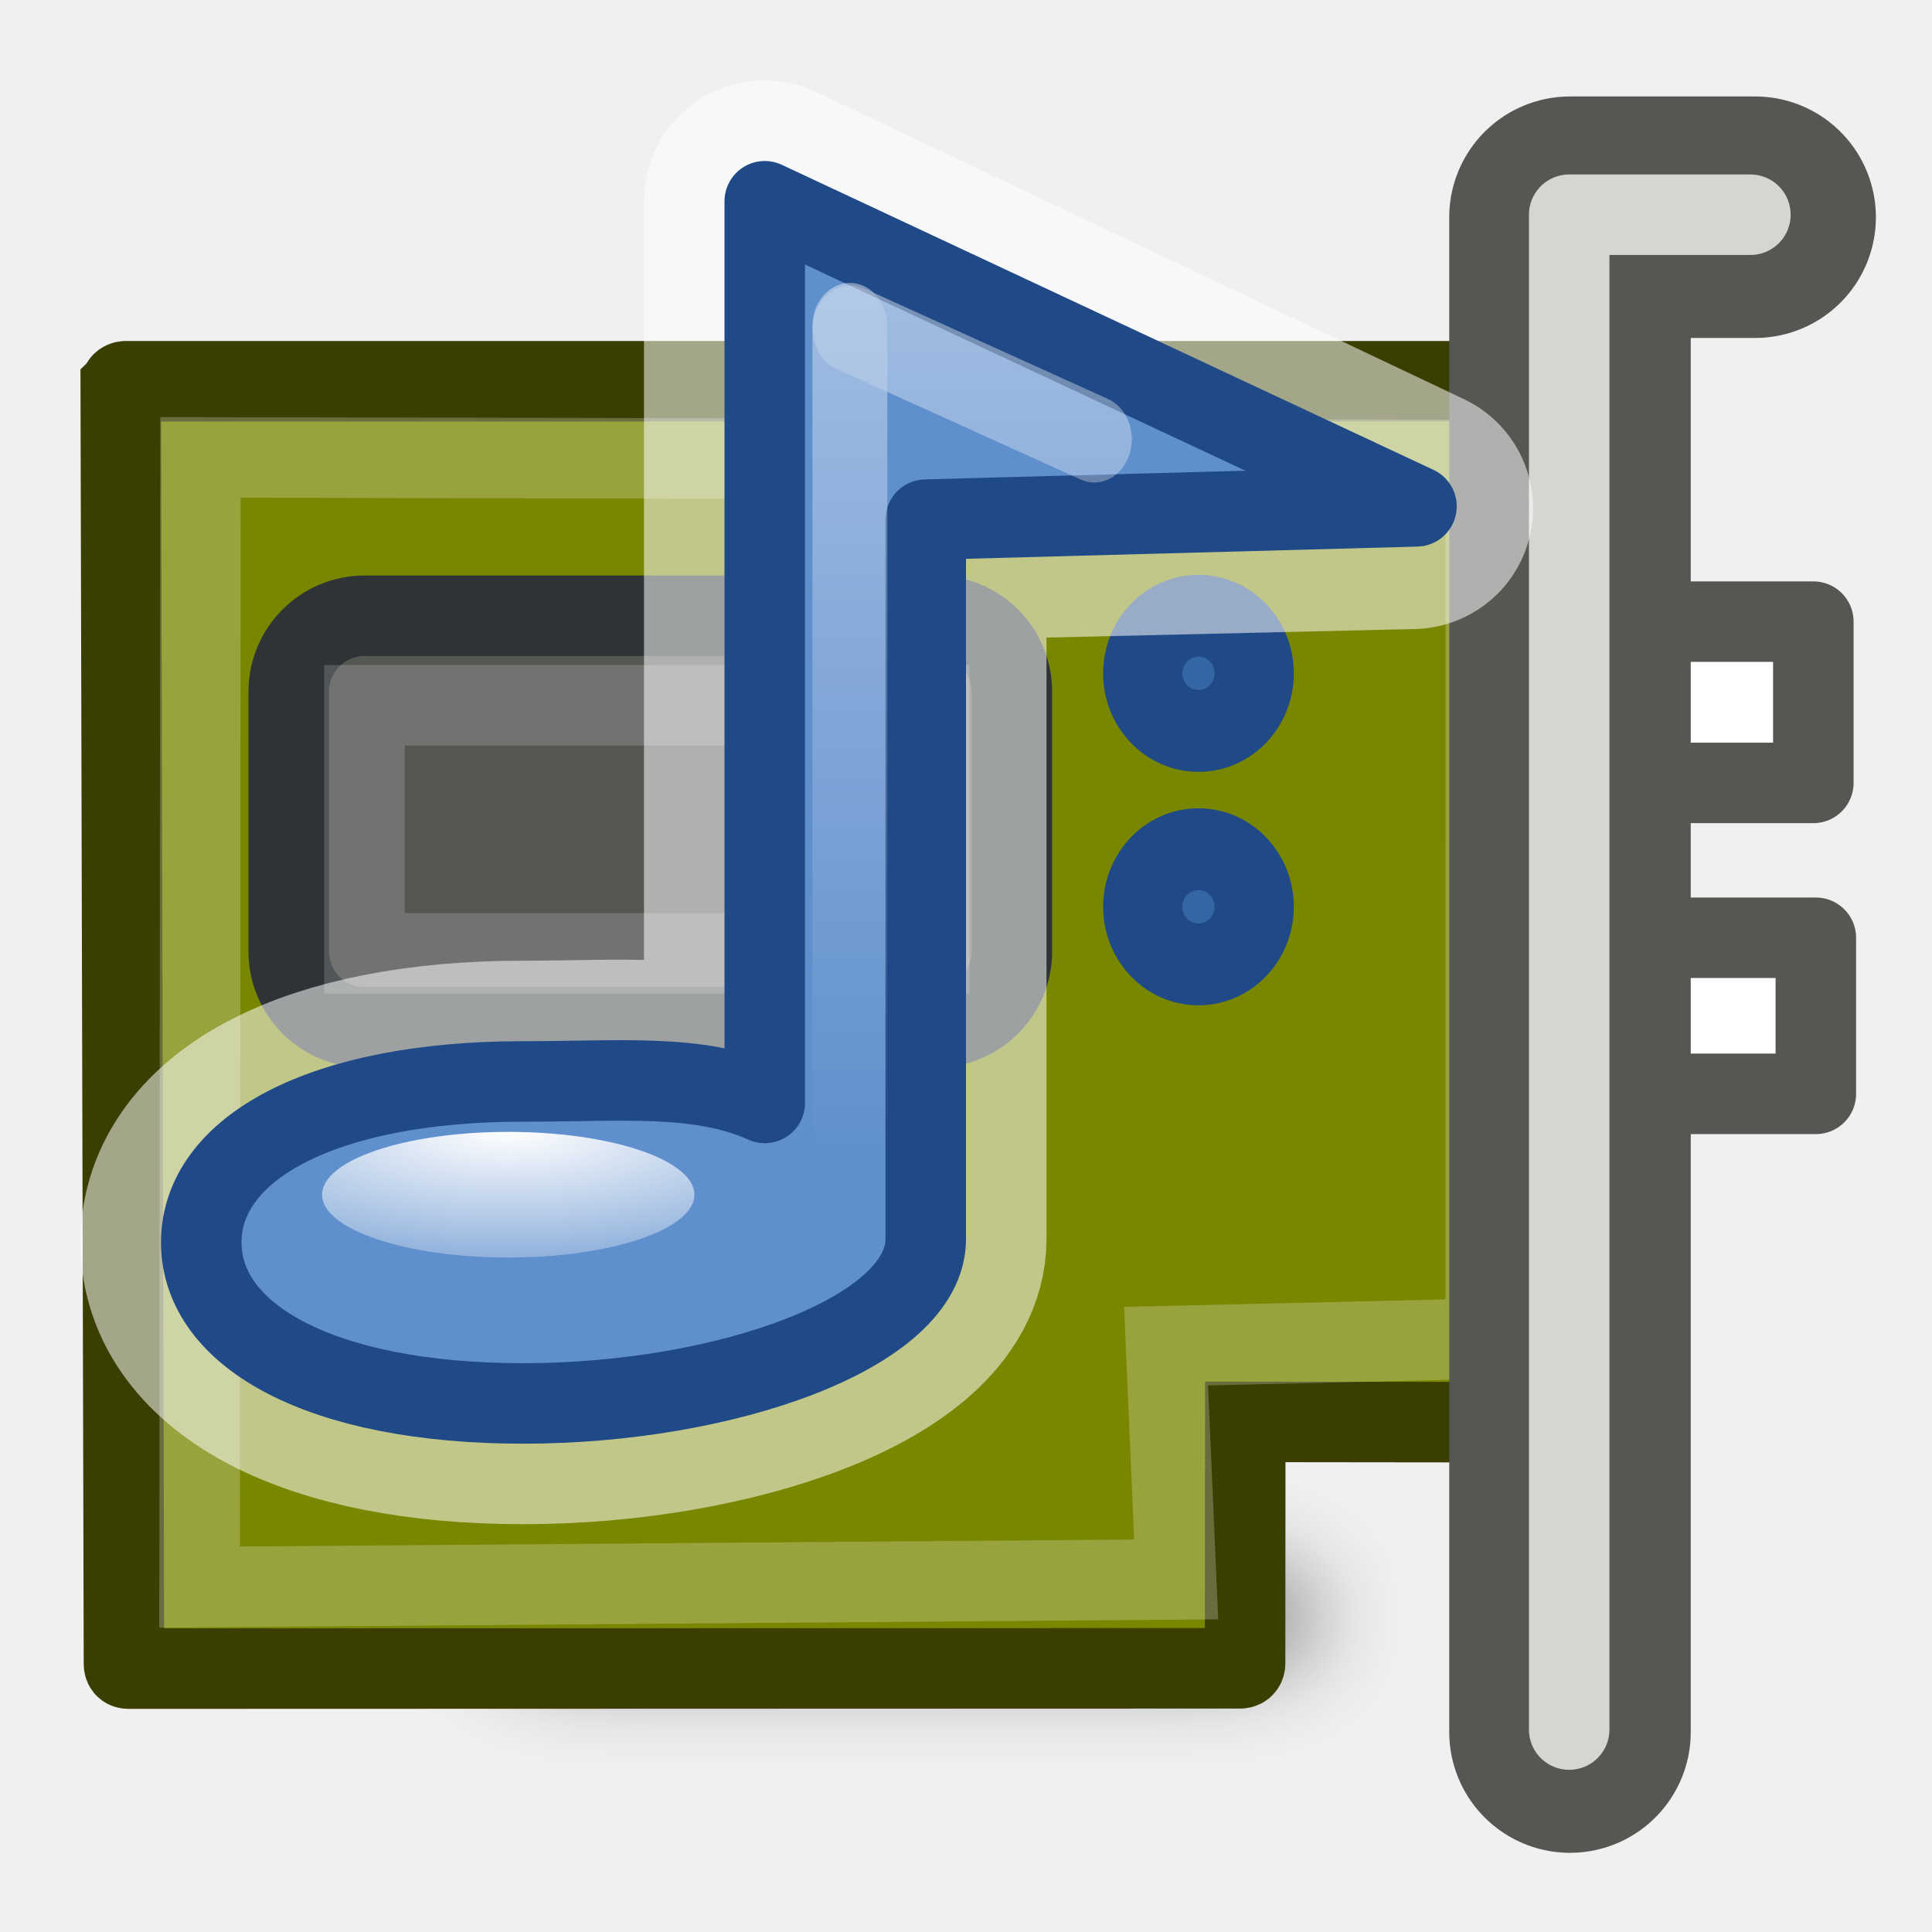
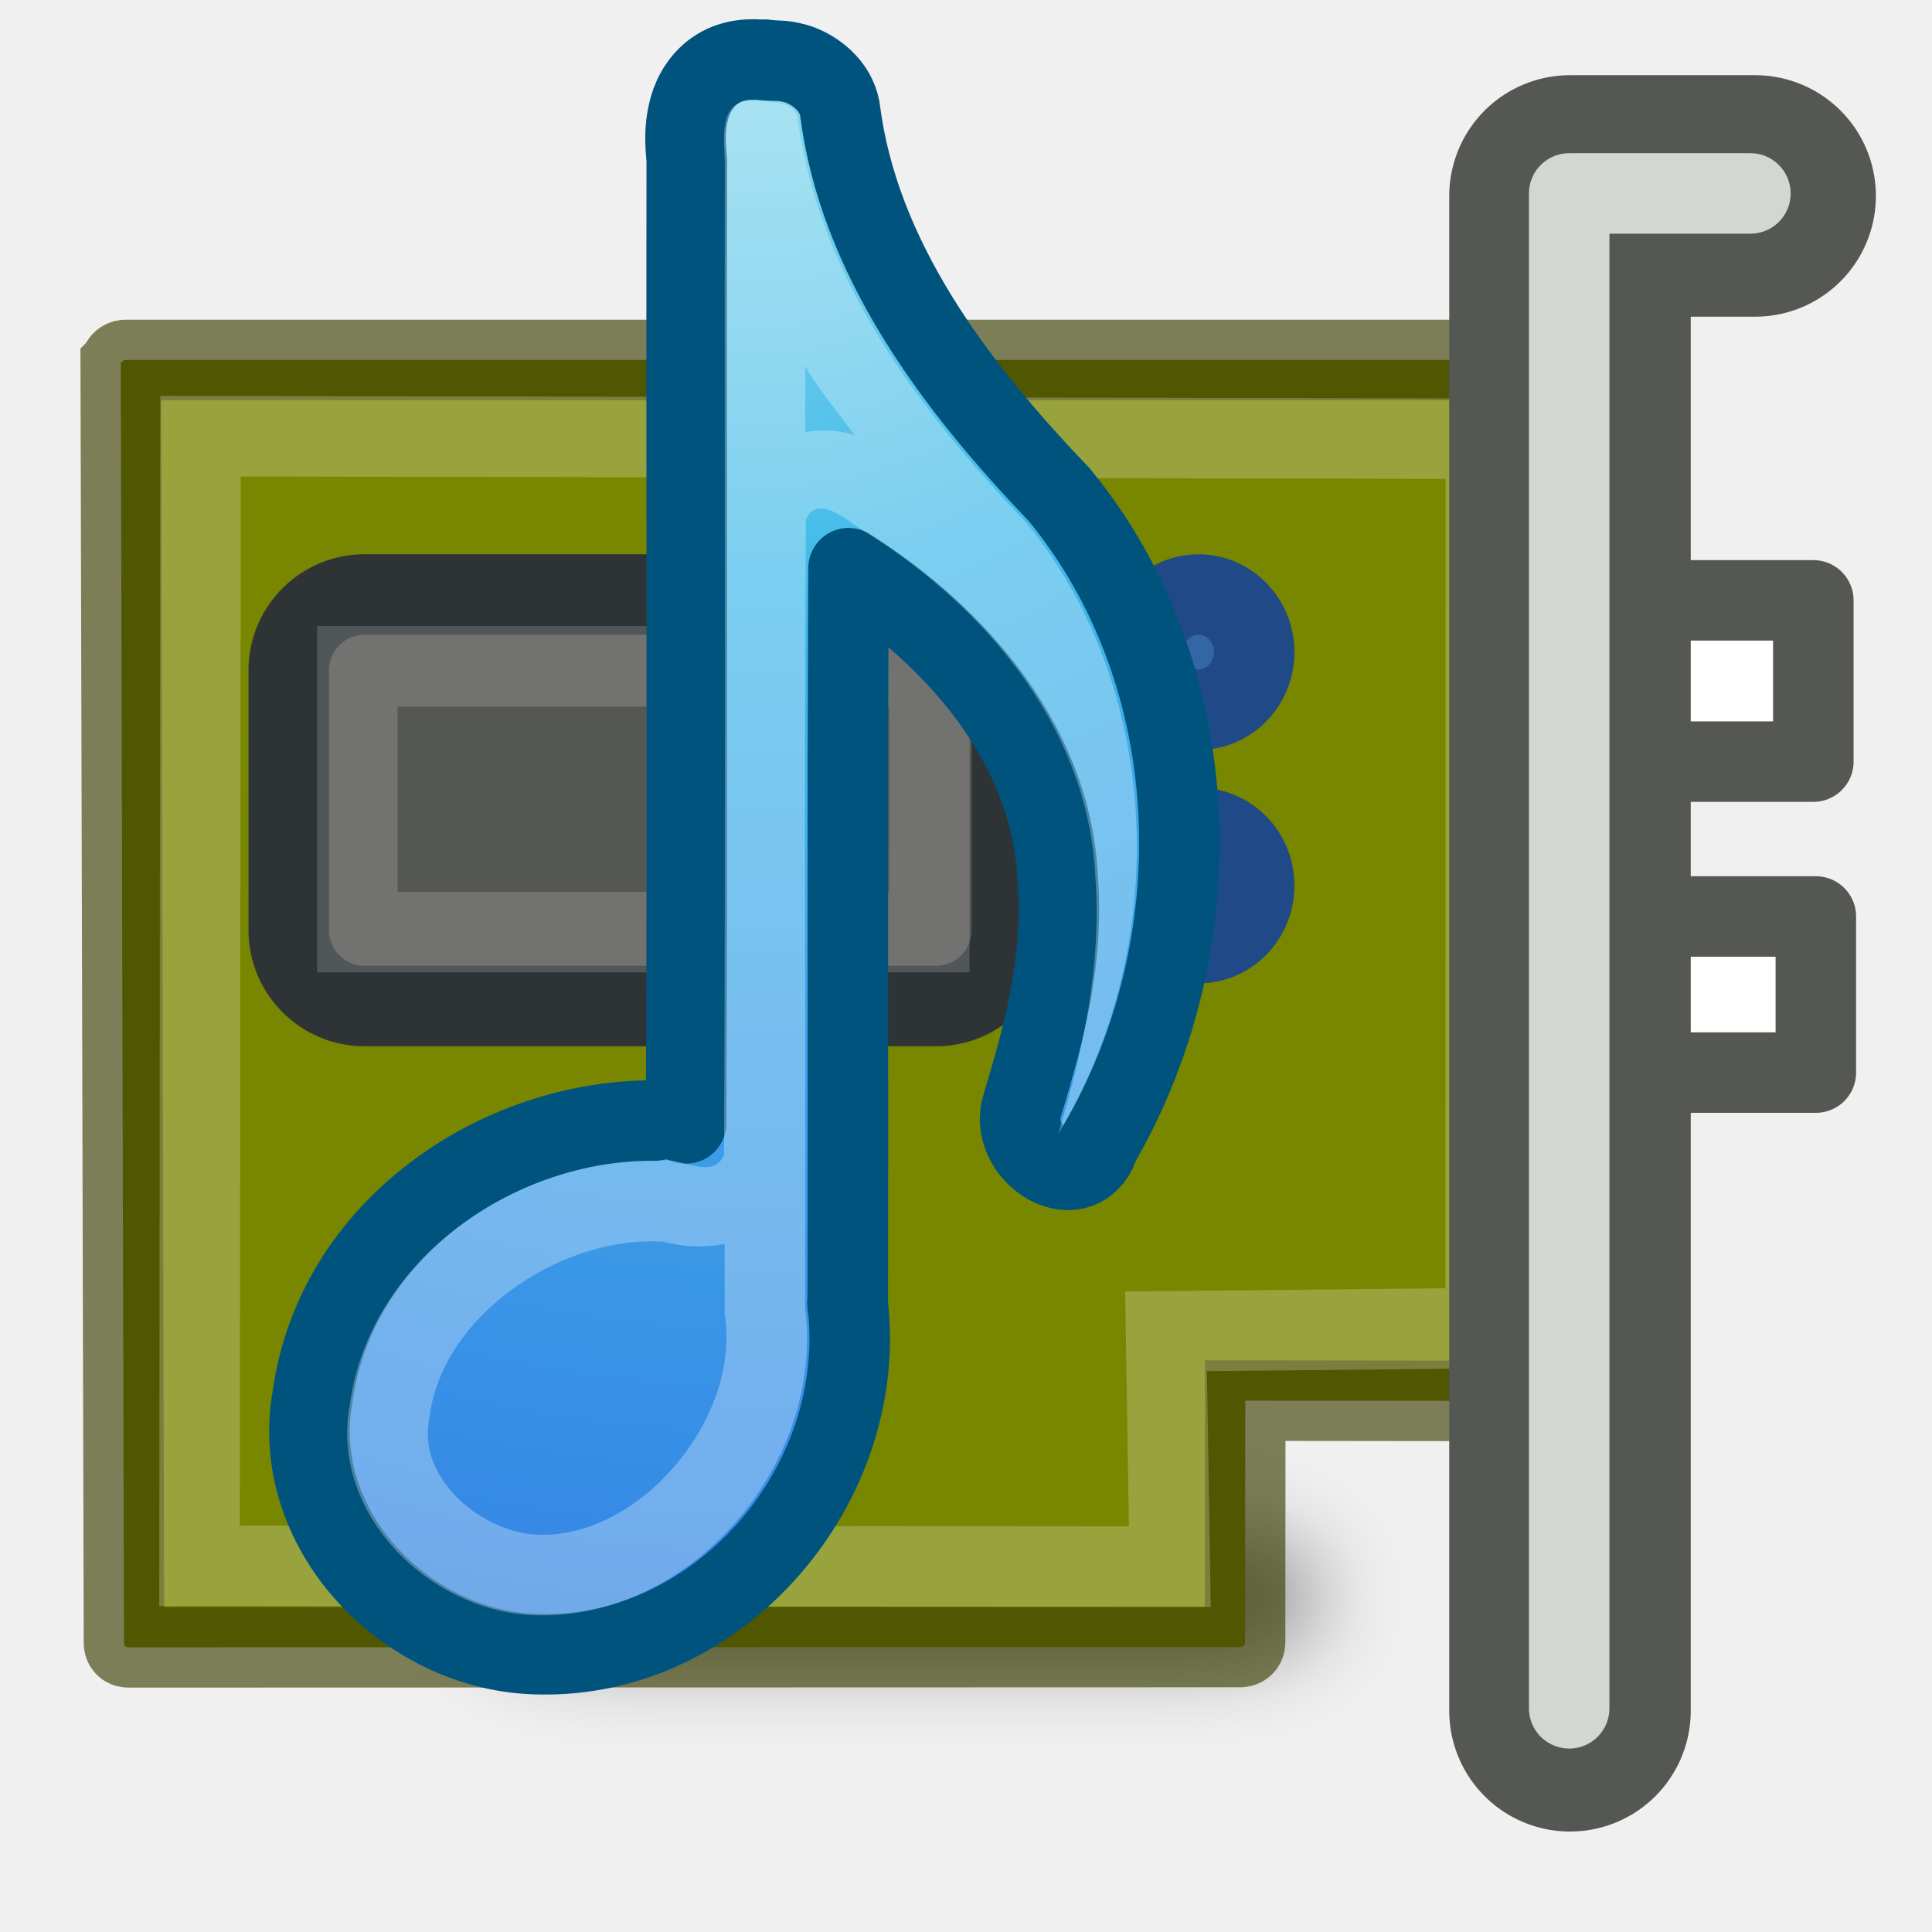
<svg xmlns="http://www.w3.org/2000/svg" xmlns:xlink="http://www.w3.org/1999/xlink" version="1.1" width="24" height="24" id="svg3828">
  <defs id="defs3830">
    <linearGradient id="linearGradient3958">
      <stop style="stop-color:#e8efff;stop-opacity:1;" offset="0" id="stop3960" />
      <stop style="stop-color:#1166c9;stop-opacity:1;" offset="1" id="stop3963" />
    </linearGradient>
    <linearGradient id="linearGradient3916">
      <stop style="stop-color:#232323;stop-opacity:1;" offset="0" id="stop3918" />
      <stop id="stop3926" offset="0.8" style="stop-color:#535353;stop-opacity:1;" />
      <stop id="stop3924" offset="0.8" style="stop-color:#676767;stop-opacity:1;" />
      <stop style="stop-color:#676767;stop-opacity:1;" offset="1" id="stop3920" />
    </linearGradient>
    <linearGradient id="linearGradient3801">
      <stop style="stop-color:#ffffff;stop-opacity:1;" offset="0" id="stop3803" />
      <stop style="stop-color:#ffffff;stop-opacity:0;" offset="1" id="stop3805" />
    </linearGradient>
    <linearGradient id="linearGradient3977">
      <stop id="stop3979" style="stop-color:#ffffff;stop-opacity:1" offset="0" />
      <stop id="stop3981" style="stop-color:#ffffff;stop-opacity:0.235" offset="0.036" />
      <stop id="stop3983" style="stop-color:#ffffff;stop-opacity:0.157" offset="0.951" />
      <stop id="stop3985" style="stop-color:#ffffff;stop-opacity:0.392" offset="1" />
    </linearGradient>
    <linearGradient id="linearGradient3600-4">
      <stop id="stop3602-7" style="stop-color:#f4f4f4;stop-opacity:1" offset="0" />
      <stop id="stop3604-6" style="stop-color:#dbdbdb;stop-opacity:1" offset="1" />
    </linearGradient>
    <linearGradient x1="24" y1="5.564" x2="24" y2="43" id="linearGradient3000" xlink:href="#linearGradient3977" gradientUnits="userSpaceOnUse" gradientTransform="matrix(0.4054051,0,0,0.5135125,1.269688,-1.32431)" />
    <linearGradient x1="25.132" y1="0.985" x2="25.132" y2="47.013" id="linearGradient3003" xlink:href="#linearGradient3988-5" gradientUnits="userSpaceOnUse" gradientTransform="matrix(0.4857154,0,0,-0.4562958,-0.6571703,22.65113)" />
    <linearGradient xlink:href="#linearGradient3988-5" id="linearGradient3158" gradientUnits="userSpaceOnUse" gradientTransform="matrix(0.175,0,0,0.175,-1.20002,-6.000033)" x1="144" y1="280" x2="144" y2="40" />
    <linearGradient id="linearGradient3988-5">
      <stop style="stop-color:#ededed;stop-opacity:1;" offset="0" id="stop3990-5" />
      <stop style="stop-color:#fafafa;stop-opacity:1;" offset="1" id="stop3992-0" />
    </linearGradient>
    <linearGradient xlink:href="#linearGradient3801" id="linearGradient3807" x1="10" y1="0" x2="10" y2="22" gradientUnits="userSpaceOnUse" />
    <radialGradient xlink:href="#linearGradient6557" id="radialGradient3981" gradientUnits="userSpaceOnUse" cx="311.469" cy="828.531" fx="311.469" fy="828.531" r="3.281" />
    <linearGradient id="linearGradient6557">
      <stop style="stop-color:#fce94f;stop-opacity:1;" offset="0" id="stop6559" />
      <stop id="stop6565" offset="0.673" style="stop-color:#fce94f;stop-opacity:1" />
      <stop style="stop-color:#fce94f;stop-opacity:0;" offset="1" id="stop6561" />
    </linearGradient>
    <linearGradient id="linearGradient6620">
      <stop id="stop6622" offset="0" style="stop-color:#ffffff;stop-opacity:1" />
      <stop style="stop-color:#ffffff;stop-opacity:1" offset="0.33" id="stop6624" />
      <stop id="stop6626" offset="1" style="stop-color:#fce94f;stop-opacity:1" />
    </linearGradient>
    <linearGradient id="linearGradient3952">
      <stop style="stop-color:#000000;stop-opacity:1;" offset="0" id="stop3954" />
      <stop style="stop-color:#000000;stop-opacity:0;" offset="1" id="stop3956" />
    </linearGradient>
    <linearGradient id="linearGradient3944">
      <stop style="stop-color:#000000;stop-opacity:1;" offset="0" id="stop3946" />
      <stop style="stop-color:#000000;stop-opacity:0;" offset="1" id="stop3948" />
    </linearGradient>
    <linearGradient xlink:href="#linearGradient3960" id="linearGradient3051" gradientUnits="userSpaceOnUse" gradientTransform="matrix(1.142857,0,0,1,-11.85714,2)" x1="25" y1="45" x2="25" y2="42" />
    <linearGradient id="linearGradient3960">
      <stop style="stop-color:#000000;stop-opacity:0;" offset="0" id="stop3962" />
      <stop id="stop3970" offset="0.5" style="stop-color:#000000;stop-opacity:1;" />
      <stop style="stop-color:#000000;stop-opacity:0;" offset="1" id="stop3964" />
    </linearGradient>
    <linearGradient xlink:href="#linearGradient3960" id="linearGradient3320" gradientUnits="userSpaceOnUse" gradientTransform="translate(-9,-23)" x1="25" y1="45" x2="25" y2="42" />
    <radialGradient xlink:href="#linearGradient3944" id="radialGradient3323" gradientUnits="userSpaceOnUse" gradientTransform="matrix(1,0,0,0.75,-5,-12.125)" cx="9" cy="43.5" fx="9" fy="43.5" r="2" />
    <radialGradient xlink:href="#linearGradient3952" id="radialGradient3326" gradientUnits="userSpaceOnUse" gradientTransform="matrix(1,0,0,0.75,-22,-12.125)" cx="40" cy="43.5" fx="40" fy="43.5" r="2" />
    <linearGradient xlink:href="#linearGradient3960" id="linearGradient4262" gradientUnits="userSpaceOnUse" gradientTransform="translate(-9,-23)" x1="25" y1="45" x2="25" y2="42" />
    <radialGradient xlink:href="#linearGradient3944" id="radialGradient4265" gradientUnits="userSpaceOnUse" gradientTransform="matrix(1,0,0,0.75,-3,-12.125)" cx="9" cy="43.5" fx="9" fy="43.5" r="2" />
    <radialGradient xlink:href="#linearGradient3952" id="radialGradient4268" gradientUnits="userSpaceOnUse" gradientTransform="matrix(1,0,0,0.75,-22,-12.125)" cx="40" cy="43.5" fx="40" fy="43.5" r="2" />
    <radialGradient xlink:href="#linearGradient3952" id="radialGradient4295" gradientUnits="userSpaceOnUse" gradientTransform="matrix(1,0,0,0.75,-22,-12.125)" cx="40" cy="43.5" fx="40" fy="43.5" r="2" />
    <radialGradient xlink:href="#linearGradient3944" id="radialGradient4297" gradientUnits="userSpaceOnUse" gradientTransform="matrix(1,0,0,0.75,-3,-12.125)" cx="9" cy="43.5" fx="9" fy="43.5" r="2" />
    <linearGradient xlink:href="#linearGradient3960" id="linearGradient4299" gradientUnits="userSpaceOnUse" gradientTransform="translate(-9,-23)" x1="25" y1="45" x2="25" y2="42" />
    <linearGradient xlink:href="#linearGradient3988-5" id="linearGradient4301" gradientUnits="userSpaceOnUse" gradientTransform="matrix(0.4857154,0,0,-0.4562958,-0.6571703,22.65113)" x1="25.132" y1="0.985" x2="25.132" y2="47.013" />
    <linearGradient xlink:href="#linearGradient3801" id="linearGradient4303" gradientUnits="userSpaceOnUse" x1="10" y1="0" x2="10" y2="22" />
    <radialGradient xlink:href="#linearGradient3952" id="radialGradient4305" gradientUnits="userSpaceOnUse" gradientTransform="matrix(1,0,0,0.75,-22,-12.125)" cx="40" cy="43.5" fx="40" fy="43.5" r="2" />
    <radialGradient xlink:href="#linearGradient3944" id="radialGradient4307" gradientUnits="userSpaceOnUse" gradientTransform="matrix(1,0,0,0.75,-3,-12.125)" cx="9" cy="43.5" fx="9" fy="43.5" r="2" />
    <linearGradient xlink:href="#linearGradient3960" id="linearGradient4309" gradientUnits="userSpaceOnUse" gradientTransform="translate(-9,-23)" x1="25" y1="45" x2="25" y2="42" />
    <linearGradient xlink:href="#linearGradient3988-5" id="linearGradient4311" gradientUnits="userSpaceOnUse" gradientTransform="matrix(0.4857154,0,0,-0.4562958,-0.6571703,22.65113)" x1="25.132" y1="0.985" x2="25.132" y2="47.013" />
    <linearGradient xlink:href="#linearGradient3801" id="linearGradient4313" gradientUnits="userSpaceOnUse" x1="10" y1="0" x2="10" y2="22" />
    <linearGradient xlink:href="#linearGradient3801" id="linearGradient4333" gradientUnits="userSpaceOnUse" x1="10" y1="0" x2="10" y2="22" gradientTransform="translate(-3,-2)" />
    <linearGradient xlink:href="#linearGradient3988-5" id="linearGradient4338" gradientUnits="userSpaceOnUse" gradientTransform="matrix(0.4857154,0,0,-0.4562958,-3.65717,20.65113)" x1="25.132" y1="0.985" x2="25.132" y2="47.013" />
    <linearGradient xlink:href="#linearGradient3960" id="linearGradient4341" gradientUnits="userSpaceOnUse" gradientTransform="translate(-12,-25)" x1="25" y1="45" x2="25" y2="42" />
    <radialGradient xlink:href="#linearGradient3944" id="radialGradient4344" gradientUnits="userSpaceOnUse" gradientTransform="matrix(1,0,0,0.75,-6,-14.125)" cx="9" cy="43.5" fx="9" fy="43.5" r="2" />
    <radialGradient xlink:href="#linearGradient3952" id="radialGradient4347" gradientUnits="userSpaceOnUse" gradientTransform="matrix(1,0,0,0.75,-25,-14.125)" cx="40" cy="43.5" fx="40" fy="43.5" r="2" />
    <filter height="3.047" id="filter5482" width="1.252" x="-0.126" y="-1.024">
      <feGaussianBlur id="feGaussianBlur5484" stdDeviation="1.173" />
    </filter>
-     <linearGradient gradientTransform="matrix(1,0,0,0.3953994,-0.8125,14.19613)" gradientUnits="userSpaceOnUse" id="linearGradient15027" x1="43.692" x2="43.683" xlink:href="#linearGradient15015" y1="8.85" y2="18.042" />
+     <linearGradient gradientTransform="matrix(1,0,0,0.3953994,0.1875,13.08135)" gradientUnits="userSpaceOnUse" id="linearGradient15027" x1="43.692" x2="43.683" xlink:href="#linearGradient15015" y1="8.85" y2="18.042" />
    <linearGradient id="linearGradient15015">
      <stop id="stop15017" offset="0" style="stop-color:#ffffff;stop-opacity:1;" />
      <stop id="stop15025" offset="0.137" style="stop-color:#d4d6d2;stop-opacity:1;" />
      <stop id="stop15023" offset="0.793" style="stop-color:#d4d6d2;stop-opacity:1;" />
      <stop id="stop15019" offset="1" style="stop-color:#7e8478;stop-opacity:1;" />
    </linearGradient>
-     <linearGradient gradientTransform="matrix(1,0,0,0.3953994,-0.8125,21.14631)" gradientUnits="userSpaceOnUse" id="linearGradient4745" x1="43.692" x2="43.683" xlink:href="#linearGradient15015" y1="8.85" y2="18.042" />
-     <linearGradient gradientTransform="translate(2,-3)" gradientUnits="userSpaceOnUse" id="linearGradient14987" x1="20.047" x2="39.003" xlink:href="#linearGradient14981" y1="22.747" y2="49.794" />
+     <linearGradient gradientTransform="matrix(1,0,0,0.3953994,0.1875,20.03153)" gradientUnits="userSpaceOnUse" id="linearGradient4745" x1="43.692" x2="43.683" xlink:href="#linearGradient15015" y1="8.85" y2="18.042" />
+     <linearGradient gradientTransform="translate(3,-4.114784)" gradientUnits="userSpaceOnUse" id="linearGradient14987" x1="20.047" x2="39.003" xlink:href="#linearGradient14981" y1="22.747" y2="49.794" />
    <linearGradient id="linearGradient14981">
      <stop id="stop14983" offset="0" style="stop-color:#788600;stop-opacity:1;" />
      <stop id="stop14985" offset="1" style="stop-color:#505900;stop-opacity:1;" />
    </linearGradient>
-     <linearGradient gradientTransform="matrix(1.984375,0,0,1,8.09375,-3.013595)" gradientUnits="userSpaceOnUse" id="linearGradient4757" x1="6.221" x2="6.238" xlink:href="#linearGradient14780" y1="42.891" y2="39.267" />
+     <linearGradient gradientTransform="matrix(1.984375,0,0,1,9.09375,-4.128379)" gradientUnits="userSpaceOnUse" id="linearGradient4757" x1="6.221" x2="6.238" xlink:href="#linearGradient14780" y1="42.891" y2="39.267" />
    <linearGradient id="linearGradient14780">
      <stop id="stop14782" offset="0" style="stop-color:#ebff39;stop-opacity:1;" />
      <stop id="stop14784" offset="1" style="stop-color:#ebff39;stop-opacity:0;" />
    </linearGradient>
-     <linearGradient gradientTransform="matrix(0.934742,0,0,1.14936,2.518753,-6.859611)" gradientUnits="userSpaceOnUse" id="linearGradient14867" x1="16.965" x2="18.968" xlink:href="#linearGradient3801" y1="20.166" y2="31.347" />
-     <linearGradient gradientTransform="matrix(1.946025,0,0,0.9390971,0.377826,-15.20415)" gradientUnits="userSpaceOnUse" id="linearGradient13071" x1="6.221" x2="6.238" xlink:href="#linearGradient14780" y1="42.891" y2="39.267" />
-     <linearGradient gradientTransform="matrix(1.946025,0,0,0.9390971,3.377826,-15.20415)" gradientUnits="userSpaceOnUse" id="linearGradient13075" x1="6.221" x2="6.238" xlink:href="#linearGradient14780" y1="42.891" y2="39.267" />
-     <linearGradient gradientTransform="matrix(1.946025,0,0,0.9390971,6.323851,-15.15996)" gradientUnits="userSpaceOnUse" id="linearGradient13079" x1="6.221" x2="6.238" xlink:href="#linearGradient14780" y1="42.891" y2="39.267" />
-     <linearGradient gradientTransform="translate(84.25,-52.75)" gradientUnits="userSpaceOnUse" id="linearGradient13097" x1="24" x2="27" xlink:href="#linearGradient14881" y1="21.5" y2="21.5" />
+     <linearGradient gradientTransform="matrix(0.934742,0,0,1.14936,3.518753,-7.974395)" gradientUnits="userSpaceOnUse" id="linearGradient14867" x1="16.965" x2="18.968" xlink:href="#linearGradient3801" y1="20.166" y2="31.347" />
+     <linearGradient gradientTransform="matrix(1.946025,0,0,0.9390971,1.377826,-16.31893)" gradientUnits="userSpaceOnUse" id="linearGradient13071" x1="6.221" x2="6.238" xlink:href="#linearGradient14780" y1="42.891" y2="39.267" />
+     <linearGradient gradientTransform="matrix(1.946025,0,0,0.9390971,4.377826,-16.31893)" gradientUnits="userSpaceOnUse" id="linearGradient13075" x1="6.221" x2="6.238" xlink:href="#linearGradient14780" y1="42.891" y2="39.267" />
+     <linearGradient gradientTransform="matrix(1.946025,0,0,0.9390971,7.323851,-16.27474)" gradientUnits="userSpaceOnUse" id="linearGradient13079" x1="6.221" x2="6.238" xlink:href="#linearGradient14780" y1="42.891" y2="39.267" />
    <linearGradient id="linearGradient14881">
      <stop id="stop14883" offset="0" style="stop-color:#747474;stop-opacity:1;" />
      <stop id="stop14893" offset="0.621" style="stop-color:#ffffff;stop-opacity:1;" />
      <stop id="stop14885" offset="1" style="stop-color:#3f3f3f;stop-opacity:1;" />
    </linearGradient>
-     <linearGradient gradientTransform="translate(84.25,-52.75)" gradientUnits="userSpaceOnUse" id="linearGradient13099" x1="24" x2="27" xlink:href="#linearGradient14881" y1="23.5" y2="23.5" />
-     <linearGradient gradientUnits="userSpaceOnUse" id="linearGradient13103" x1="18.489" x2="18.489" xlink:href="#linearGradient3801" y1="8.672" y2="24.706" />
-     <linearGradient gradientTransform="matrix(1,0,0,1.263016,0,-6.894793)" gradientUnits="userSpaceOnUse" id="linearGradient13101" x1="18.489" x2="18.489" xlink:href="#linearGradient3801" y1="8.672" y2="24.706" />
-     <linearGradient gradientTransform="matrix(1,0,0,1.263016,17.93991,-6.894793)" gradientUnits="userSpaceOnUse" id="linearGradient13133" x1="18.489" x2="18.489" xlink:href="#linearGradient3801" y1="8.672" y2="24.706" />
-     <linearGradient gradientUnits="userSpaceOnUse" id="linearGradient13107" x1="18.489" x2="18.489" xlink:href="#linearGradient3801" y1="8.672" y2="24.706" />
-     <radialGradient cx="31.438" cy="23.969" fx="31.438" fy="23.969" gradientTransform="matrix(2.892397,0,0,0.7230992,-59.49223,7.480714)" gradientUnits="userSpaceOnUse" id="radialGradient13111" r="1.125" xlink:href="#linearGradient3801" />
+     <radialGradient xlink:href="#linearGradient2867-449-88-871-390-598-476-591-434-148-57-177-3-8" id="radialGradient4320" cx="-11" cy="10.7" fx="-11" fy="10.7" r="5.905" gradientTransform="matrix(4.403244,9.6988609e-8,-1.3467973e-7,4.623609,64.78141,-49.31081)" gradientUnits="userSpaceOnUse" />
+     <linearGradient id="linearGradient2867-449-88-871-390-598-476-591-434-148-57-177-3-8">
+       <stop id="stop3750-8-9" style="stop-color:#90dbec;stop-opacity:1" offset="0" />
+       <stop id="stop3752-3-2" style="stop-color:#42baea;stop-opacity:1" offset="0.262" />
+       <stop id="stop3754-7-2" style="stop-color:#3689e6;stop-opacity:1" offset="0.705" />
+       <stop id="stop3756-9-3" style="stop-color:#2b63a0;stop-opacity:1" offset="1" />
+     </linearGradient>
  </defs>
  <g id="layer1" style="display:inline" transform="translate(0,2)">
-     <g id="g22" style="display:inline;enable-background:new" transform="translate(1,-0.8507231)">
-       <rect height="2.75" id="rect238" rx="2.95" ry="2.855" style="color:#000000;display:inline;overflow:visible;visibility:visible;opacity:0.464;fill:#000000;fill-opacity:1;fill-rule:nonzero;stroke:none;stroke-width:0.1;stroke-linecap:butt;stroke-linejoin:miter;stroke-miterlimit:4;stroke-dasharray:none;stroke-dashoffset:0;stroke-opacity:1;marker:none;marker-start:none;marker-mid:none;marker-end:none;filter:url(#filter5482);enable-background:accumulate" transform="matrix(0.466065,0,0,0.4815709,-0.02076734,0.5857902)" width="22.375" x="10.75" y="36.75" />
-       <rect height="2.003" id="rect242" style="color:#000000;display:block;overflow:visible;visibility:visible;opacity:1;fill:url(#linearGradient15027);fill-opacity:1;fill-rule:nonzero;stroke:#555753;stroke-width:1;stroke-linecap:round;stroke-linejoin:round;stroke-miterlimit:4;stroke-dasharray:none;stroke-dashoffset:0;stroke-opacity:1;marker:none;marker-start:none;marker-mid:none;marker-end:none" width="2.207" x="19.319" y="6.573" />
-       <rect height="1.939" id="rect244" style="color:#000000;display:block;overflow:visible;visibility:visible;opacity:1;fill:url(#linearGradient4745);fill-opacity:1;fill-rule:nonzero;stroke:#555753;stroke-width:1;stroke-linecap:round;stroke-linejoin:round;stroke-miterlimit:4;stroke-dasharray:none;stroke-dashoffset:0;stroke-opacity:1;marker:none;marker-start:none;marker-mid:none;marker-end:none" width="2.207" x="19.35" y="10.5" />
-       <path d="m 0.5,3.651 0.04,15.865 c 0,0.036 0.011,0.063 0.059,0.063 l 13.809,-0.004 c 0.044,-0.002 0.059,-0.032 0.059,-0.063 l 0.002,-2.998 3.403,0.004 c 0.044,0 0.055,-0.065 0.053,-0.107 l 0,-12.761 c 0.002,-0.041 -0.021,-0.061 -0.06,-0.063 l -17.305,0 c -0.037,0.002 -0.062,0.026 -0.059,0.063 z" id="path246" style="color:#000000;display:block;overflow:visible;visibility:visible;opacity:1;fill:url(#linearGradient14987);fill-opacity:1;fill-rule:nonzero;stroke:#3a3e00;stroke-width:1;stroke-linecap:butt;stroke-linejoin:miter;stroke-miterlimit:4;stroke-dasharray:none;stroke-dashoffset:0;stroke-opacity:1;marker:none;marker-start:none;marker-mid:none;marker-end:none" />
-       <path d="m 2.955,14.014 c 0.784,0 0.973,0.591 0.973,0.851 l 0,4.151 c 0,0 -1.946,0 -1.946,0 l 0,-4.151 c 0,-0.26 0.204,-0.851 0.973,-0.851 z" id="path248" style="color:#000000;display:block;overflow:visible;visibility:visible;fill:url(#linearGradient4757);fill-opacity:1;fill-rule:nonzero;stroke:none;stroke-width:1;stroke-linecap:butt;stroke-linejoin:miter;stroke-miterlimit:4;stroke-dashoffset:0;stroke-opacity:1;marker:none;marker-start:none;marker-mid:none;marker-end:none" />
-       <rect height="5.112" id="rect250" rx="0.942" ry="0.942" style="color:#000000;display:block;overflow:visible;visibility:visible;opacity:1;fill:#555753;fill-opacity:1;fill-rule:nonzero;stroke:#2e3436;stroke-width:1;stroke-linecap:butt;stroke-linejoin:miter;stroke-miterlimit:4;stroke-dasharray:none;stroke-dashoffset:0;stroke-opacity:1;marker:none;marker-start:none;marker-mid:none;marker-end:none" width="8.983" x="2.587" y="6.5" />
-       <rect height="3.082" id="rect252" rx="0" ry="0" style="color:#000000;display:block;overflow:visible;visibility:visible;opacity:0.17;fill:none;fill-opacity:1;fill-rule:nonzero;stroke:url(#linearGradient14867);stroke-width:1;stroke-linecap:butt;stroke-linejoin:miter;stroke-miterlimit:4;stroke-dasharray:none;stroke-dashoffset:0;stroke-opacity:1;marker:none;marker-start:none;marker-mid:none;marker-end:none" width="7.016" x="3.527" y="7.612" />
-       <path d="m 1.479,18.566 12.132,-0.095 -0.126,-2.898 3.971,-0.092 c 0,0 0.002,-10.916 0.002,-10.916 L 1.49,4.533 1.479,18.566 Z" id="path254" style="color:#000000;display:block;overflow:visible;visibility:visible;opacity:0.239;fill:none;fill-opacity:1;fill-rule:nonzero;stroke:#ffffff;stroke-width:1;stroke-linecap:butt;stroke-linejoin:miter;stroke-miterlimit:4;stroke-dasharray:none;stroke-dashoffset:0;stroke-opacity:1;marker:none;marker-start:none;marker-mid:none;marker-end:none" />
-       <path d="m 18.503,20.367 0,-18.818 2.3,0" id="path256" style="color:#000000;display:block;overflow:visible;visibility:visible;opacity:1;fill:none;fill-opacity:1;fill-rule:nonzero;stroke:#555753;stroke-width:3;stroke-linecap:round;stroke-linejoin:round;stroke-miterlimit:4;stroke-dasharray:none;stroke-dashoffset:0;stroke-opacity:1;marker:none;marker-start:none;marker-mid:none;marker-end:none" />
-       <path d="m 18.493,20.336 0,-18.818 2.251,0" id="path258" style="color:#000000;display:block;overflow:visible;visibility:visible;opacity:1;fill:none;fill-opacity:1;fill-rule:nonzero;stroke:#d4d6d2;stroke-width:1;stroke-linecap:round;stroke-linejoin:round;stroke-miterlimit:4;stroke-dasharray:none;stroke-dashoffset:0;stroke-opacity:1;marker:none;marker-start:none;marker-mid:none;marker-end:none" />
-       <circle r="0.928" cy="12.998" cx="36.018" id="path260" style="color:#000000;display:block;overflow:visible;visibility:visible;opacity:1;fill:#3465a4;fill-opacity:1;fill-rule:nonzero;stroke:#204a87;stroke-width:1.319;stroke-linecap:round;stroke-linejoin:round;stroke-miterlimit:4;stroke-dasharray:none;stroke-dashoffset:0;stroke-opacity:1;marker:none;marker-start:none;marker-mid:none;marker-end:none" transform="matrix(0.7460918,0,0,0.7709141,-12.98498,-2.805039)" />
-       <circle r="0.928" cy="12.998" cx="36.018" id="path262" style="color:#000000;display:block;overflow:visible;visibility:visible;opacity:1;fill:#3465a4;fill-opacity:1;fill-rule:nonzero;stroke:#204a87;stroke-width:1.319;stroke-linecap:round;stroke-linejoin:round;stroke-miterlimit:4;stroke-dasharray:none;stroke-dashoffset:0;stroke-opacity:1;marker:none;marker-start:none;marker-mid:none;marker-end:none" transform="matrix(0.7460918,0,0,0.7709141,-12.98498,0.0950162)" />
-       <path d="m 5.987,14.014 c 0.784,0 0.973,0.591 0.973,0.851 l 0,4.151 c 0,0 -1.946,0 -1.946,0 l 0,-4.151 c 0,-0.26 0.204,-0.851 0.973,-0.851 z" id="path264" style="color:#000000;display:block;overflow:visible;visibility:visible;fill:url(#linearGradient13071);fill-opacity:1;fill-rule:nonzero;stroke:none;stroke-width:1;stroke-linecap:butt;stroke-linejoin:miter;stroke-miterlimit:4;stroke-dashoffset:0;stroke-opacity:1;marker:none;marker-start:none;marker-mid:none;marker-end:none" />
-       <path d="m 8.987,14.014 c 0.784,0 0.973,0.591 0.973,0.851 l 0,4.151 c 0,0 -1.946,0 -1.946,0 l 0,-4.151 c 0,-0.26 0.204,-0.851 0.973,-0.851 z" id="path266" style="color:#000000;display:block;overflow:visible;visibility:visible;fill:url(#linearGradient13075);fill-opacity:1;fill-rule:nonzero;stroke:none;stroke-width:1;stroke-linecap:butt;stroke-linejoin:miter;stroke-miterlimit:4;stroke-dashoffset:0;stroke-opacity:1;marker:none;marker-start:none;marker-mid:none;marker-end:none" />
-       <path d="m 11.933,14.058 c 0.784,0 0.973,0.591 0.973,0.851 l 0,4.151 c 0,0 -1.946,0 -1.946,0 l 0,-4.151 c 0,-0.26 0.204,-0.851 0.973,-0.851 z" id="path268" style="color:#000000;display:block;overflow:visible;visibility:visible;fill:url(#linearGradient13079);fill-opacity:1;fill-rule:nonzero;stroke:none;stroke-width:1;stroke-linecap:butt;stroke-linejoin:miter;stroke-miterlimit:4;stroke-dashoffset:0;stroke-opacity:1;marker:none;marker-start:none;marker-mid:none;marker-end:none" />
-       <g id="g270" transform="translate(-102.25,44.47227)">
-         <rect height="1" id="rect272" style="color:#000000;display:block;overflow:visible;visibility:visible;opacity:1;fill:url(#linearGradient13097);fill-opacity:1;fill-rule:nonzero;stroke:none;stroke-width:1;stroke-linecap:butt;stroke-linejoin:miter;stroke-miterlimit:4;stroke-dasharray:none;stroke-dashoffset:0;stroke-opacity:1;marker:none;marker-start:none;marker-mid:none;marker-end:none" width="3" x="108.25" y="-31.75" />
-         <rect height="1" id="rect274" style="color:#000000;display:block;overflow:visible;visibility:visible;opacity:1;fill:url(#linearGradient13099);fill-opacity:1;fill-rule:nonzero;stroke:none;stroke-width:1;stroke-linecap:butt;stroke-linejoin:miter;stroke-miterlimit:4;stroke-dasharray:none;stroke-dashoffset:0;stroke-opacity:1;marker:none;marker-start:none;marker-mid:none;marker-end:none" width="3" x="108.25" y="-29.75" />
-         <g id="g276" transform="translate(92.25,-49.6875)">
-           <g id="g278">
-             <path d="m 18.5,6.566 0,11.201 C 17.683,17.4 16.724,17.5 15.5,17.5 c -2.506,0 -4,0.835 -4,2 0,1.165 1.494,2 4,2 2.506,0 5,-0.877 5,-2.042 l 0,-8.937 6.044,-0.141 L 18.5,6.566 Z" id="path280" style="color:#000000;display:inline;overflow:visible;visibility:visible;opacity:0.536;fill:none;fill-opacity:1;fill-rule:nonzero;stroke:#ffffff;stroke-width:3;stroke-linecap:round;stroke-linejoin:round;stroke-miterlimit:4;stroke-dasharray:none;stroke-dashoffset:0;stroke-opacity:1;marker:none;marker-start:none;marker-mid:none;marker-end:none" />
-             <path d="m 18.5,6.566 0,11.201 C 17.683,17.4 16.724,17.5 15.5,17.5 c -2.506,0 -4,0.835 -4,2 0,1.165 1.494,2 4,2 2.506,0 5,-0.877 5,-2.042 l 0,-8.937 6.096,-0.165 L 18.5,6.566 Z" id="path282" style="color:#000000;display:inline;overflow:visible;visibility:visible;fill:#5f8fcd;fill-opacity:1;fill-rule:nonzero;stroke:#204a87;stroke-width:1;stroke-linecap:round;stroke-linejoin:round;stroke-miterlimit:4;stroke-dashoffset:0;stroke-opacity:1;marker:none;marker-start:none;marker-mid:none;marker-end:none" />
-             <g id="g284" style="opacity:0.55" transform="matrix(0.6061903,0,0,0.6999095,2.887352,-0.6495928)">
-               <g id="g286" style="opacity:1;fill-opacity:1;stroke:url(#linearGradient13103);stroke-width:1.535" transform="translate(9,3)">
-                 <path d="m 18.5,25.312 0,-15.786" id="path288" style="display:inline;opacity:1;fill:none;fill-opacity:1;fill-rule:evenodd;stroke:url(#linearGradient13101);stroke-width:1.535;stroke-linecap:round;stroke-linejoin:round;stroke-miterlimit:4;stroke-dasharray:none;stroke-opacity:0.973" />
-                 <path d="M 18.508,9.571 23.509,11.533" id="path290" style="display:inline;opacity:1;fill:none;fill-opacity:1;fill-rule:evenodd;stroke:url(#linearGradient13133);stroke-width:1.535;stroke-linecap:round;stroke-linejoin:round;stroke-miterlimit:4;stroke-dasharray:none;stroke-opacity:0.973" />
-               </g>
-               <g id="g292" style="opacity:1;fill-opacity:1;stroke:url(#linearGradient13107);stroke-width:1.535" transform="translate(22,13)" />
-             </g>
-           </g>
-         </g>
-         <ellipse ry="0.281" rx="1.125" cy="25.094" cx="31.438" id="path294" style="color:#000000;display:inline;overflow:visible;visibility:visible;opacity:1;fill:url(#radialGradient13111);fill-opacity:1;fill-rule:nonzero;stroke:none;stroke-width:3;stroke-linecap:butt;stroke-linejoin:miter;stroke-miterlimit:4;stroke-dasharray:none;stroke-dashoffset:0;stroke-opacity:1;marker:none;marker-start:none;marker-mid:none;marker-end:none;enable-background:accumulate" transform="matrix(2.055556,0,0,2.777778,42.94097,-100.4861)" />
-       </g>
+     <rect y="36.75" x="10.75" width="22.375" transform="matrix(0.466065,0,0,0.4815709,0.9792327,-0.5289944)" style="color:#000000;display:inline;overflow:visible;visibility:visible;opacity:0.464;fill:#000000;fill-opacity:1;fill-rule:nonzero;stroke:none;stroke-width:0.1;stroke-linecap:butt;stroke-linejoin:miter;stroke-miterlimit:4;stroke-dasharray:none;stroke-dashoffset:0;stroke-opacity:1;marker:none;marker-start:none;marker-mid:none;marker-end:none;filter:url(#filter5482);enable-background:accumulate" ry="2.855" rx="2.95" id="rect238" height="2.75" />
+     <rect y="5.458" x="20.319" width="2.207" style="color:#000000;display:block;overflow:visible;visibility:visible;opacity:1;fill:url(#linearGradient15027);fill-opacity:1;fill-rule:nonzero;stroke:#555753;stroke-width:1;stroke-linecap:round;stroke-linejoin:round;stroke-miterlimit:4;stroke-dasharray:none;stroke-dashoffset:0;stroke-opacity:1;marker:none;marker-start:none;marker-mid:none;marker-end:none" id="rect242" height="2.003" />
+     <rect y="9.385" x="20.35" width="2.207" style="color:#000000;display:block;overflow:visible;visibility:visible;opacity:1;fill:url(#linearGradient4745);fill-opacity:1;fill-rule:nonzero;stroke:#555753;stroke-width:1;stroke-linecap:round;stroke-linejoin:round;stroke-miterlimit:4;stroke-dasharray:none;stroke-dashoffset:0;stroke-opacity:1;marker:none;marker-start:none;marker-mid:none;marker-end:none" id="rect244" height="1.939" />
+     <path style="color:#000000;display:block;overflow:visible;visibility:visible;opacity:1;fill:url(#linearGradient14987);fill-opacity:1;fill-rule:nonzero;stroke:#3a3e00;stroke-width:1;stroke-linecap:butt;stroke-linejoin:miter;stroke-miterlimit:4;stroke-dasharray:none;stroke-dashoffset:0;stroke-opacity:0.637;marker:none;marker-start:none;marker-mid:none;marker-end:none" id="path246" d="m 1.5,2.536 0.04,15.865 c 0,0.036 0.011,0.063 0.059,0.063 l 13.809,-0.004 c 0.044,-0.002 0.059,-0.032 0.059,-0.063 l 0.002,-2.998 3.403,0.004 c 0.044,0 0.055,-0.065 0.053,-0.107 l 0,-12.761 c 0.002,-0.041 -0.021,-0.061 -0.06,-0.063 l -17.305,0 c -0.037,0.002 -0.062,0.026 -0.059,0.063 z" />
+     <path style="color:#000000;display:block;overflow:visible;visibility:visible;fill:url(#linearGradient4757);fill-opacity:1;fill-rule:nonzero;stroke:none;stroke-width:1;stroke-linecap:butt;stroke-linejoin:miter;stroke-miterlimit:4;stroke-dashoffset:0;stroke-opacity:1;marker:none;marker-start:none;marker-mid:none;marker-end:none" id="path248" d="m 3.955,12.899 c 0.784,0 0.973,0.591 0.973,0.851 l 0,4.151 c 0,0 -1.946,0 -1.946,0 l 0,-4.151 c 0,-0.26 0.204,-0.851 0.973,-0.851 z" />
+     <rect y="5.385" x="3.587" width="8.983" style="color:#000000;display:block;overflow:visible;visibility:visible;opacity:1;fill:#555753;fill-opacity:1;fill-rule:nonzero;stroke:#2e3436;stroke-width:1;stroke-linecap:butt;stroke-linejoin:miter;stroke-miterlimit:4;stroke-dasharray:none;stroke-dashoffset:0;stroke-opacity:1;marker:none;marker-start:none;marker-mid:none;marker-end:none" ry="0.942" rx="0.942" id="rect250" height="5.112" />
+     <rect y="6.277" x="4.439" width="7.105" style="color:#000000;display:block;overflow:visible;visibility:visible;opacity:0.17;fill:none;fill-opacity:1;fill-rule:nonzero;stroke:url(#linearGradient14867);stroke-width:1;stroke-linecap:butt;stroke-linejoin:miter;stroke-miterlimit:4;stroke-dasharray:none;stroke-dashoffset:0;stroke-opacity:1;marker:none;marker-start:none;marker-mid:none;marker-end:none" ry="0" rx="0" id="rect252" height="3.303" />
+     <path style="color:#000000;display:block;overflow:visible;visibility:visible;opacity:0.239;fill:none;fill-opacity:1;fill-rule:nonzero;stroke:#ffffff;stroke-width:1;stroke-linecap:butt;stroke-linejoin:miter;stroke-miterlimit:4;stroke-dasharray:none;stroke-dashoffset:0;stroke-opacity:1;marker:none;marker-start:none;marker-mid:none;marker-end:none" id="path254" d="m 2.479,17.451 12.053,0.011 -0.047,-2.924 3.971,-0.04 0.002,-11.048 -15.967,-0.032 z" />
+     <path style="color:#000000;display:block;overflow:visible;visibility:visible;opacity:1;fill:none;fill-opacity:1;fill-rule:nonzero;stroke:#555753;stroke-width:3;stroke-linecap:round;stroke-linejoin:round;stroke-miterlimit:4;stroke-dasharray:none;stroke-dashoffset:0;stroke-opacity:1;marker:none;marker-start:none;marker-mid:none;marker-end:none" id="path256" d="m 19.503,19.252 0,-18.818 2.3,0" />
+     <path style="color:#000000;display:block;overflow:visible;visibility:visible;opacity:1;fill:none;fill-opacity:1;fill-rule:nonzero;stroke:#d4d6d2;stroke-width:1;stroke-linecap:round;stroke-linejoin:round;stroke-miterlimit:4;stroke-dasharray:none;stroke-dashoffset:0;stroke-opacity:1;marker:none;marker-start:none;marker-mid:none;marker-end:none" id="path258" d="m 19.493,19.221 0,-18.818 2.251,0" />
+     <ellipse style="color:#000000;display:block;overflow:visible;visibility:visible;opacity:1;fill:#3465a4;fill-opacity:1;fill-rule:nonzero;stroke:#204a87;stroke-width:1;stroke-linecap:round;stroke-linejoin:round;stroke-miterlimit:4;stroke-dasharray:none;stroke-dashoffset:0;stroke-opacity:1;marker:none;marker-start:none;marker-mid:none;marker-end:none" id="path260" cx="14.888" cy="6.101" rx="0.692" ry="0.715" />
+     <ellipse style="color:#000000;display:block;overflow:visible;visibility:visible;opacity:1;fill:#3465a4;fill-opacity:1;fill-rule:nonzero;stroke:#204a87;stroke-width:1;stroke-linecap:round;stroke-linejoin:round;stroke-miterlimit:4;stroke-dasharray:none;stroke-dashoffset:0;stroke-opacity:1;marker:none;marker-start:none;marker-mid:none;marker-end:none" id="path262" cx="14.888" cy="9.001" rx="0.692" ry="0.715" />
+     <path style="color:#000000;display:block;overflow:visible;visibility:visible;fill:url(#linearGradient13071);fill-opacity:1;fill-rule:nonzero;stroke:none;stroke-width:1;stroke-linecap:butt;stroke-linejoin:miter;stroke-miterlimit:4;stroke-dashoffset:0;stroke-opacity:1;marker:none;marker-start:none;marker-mid:none;marker-end:none" id="path264" d="m 6.987,12.899 c 0.784,0 0.973,0.591 0.973,0.851 l 0,4.151 c 0,0 -1.946,0 -1.946,0 l 0,-4.151 c 0,-0.26 0.204,-0.851 0.973,-0.851 z" />
+     <path style="color:#000000;display:block;overflow:visible;visibility:visible;fill:url(#linearGradient13075);fill-opacity:1;fill-rule:nonzero;stroke:none;stroke-width:1;stroke-linecap:butt;stroke-linejoin:miter;stroke-miterlimit:4;stroke-dashoffset:0;stroke-opacity:1;marker:none;marker-start:none;marker-mid:none;marker-end:none" id="path266" d="m 9.987,12.899 c 0.784,0 0.973,0.591 0.973,0.851 l 0,4.151 c 0,0 -1.946,0 -1.946,0 l 0,-4.151 c 0,-0.26 0.204,-0.851 0.973,-0.851 z" />
+     <path style="color:#000000;display:block;overflow:visible;visibility:visible;fill:url(#linearGradient13079);fill-opacity:1;fill-rule:nonzero;stroke:none;stroke-width:1;stroke-linecap:butt;stroke-linejoin:miter;stroke-miterlimit:4;stroke-dashoffset:0;stroke-opacity:1;marker:none;marker-start:none;marker-mid:none;marker-end:none" id="path268" d="m 12.933,12.943 c 0.784,0 0.973,0.591 0.973,0.851 l 0,4.151 c 0,0 -1.946,0 -1.946,0 l 0,-4.151 c 0,-0.26 0.204,-0.851 0.973,-0.851 z" />
+     <g transform="translate(-6.94707,-2.071908)" id="g4420">
+       <path id="path7249-8-0-4-0" d="m 16.449,0.813 0.023,0.008 c -0.201,-0.025 -0.419,-0.012 -0.607,0.104 -0.196,0.12 -0.305,0.321 -0.35,0.479 -0.089,0.315 -0.039,0.555 -0.035,0.695 l -0.002,-0.014 c -0.006,4.046 0.01,7.902 -0.008,11.942 -0.104,-0.034 -0.177,-0.081 -0.395,-0.035 -1.947,-0.008 -3.958,1.345 -4.246,3.434 -0.154,0.859 0.173,1.669 0.711,2.24 0.54,0.573 1.294,0.941 2.092,0.955 6.17e-4,10e-6 0.001,-1.1e-5 0.002,0 2.259,0.059 4.124,-2.122 3.84,-4.377 l 0.004,0.064 c 0.007,-3.126 -0.007,-6.06 0.01,-9.178 1.368,0.866 2.515,2.216 2.596,3.828 l 0.002,0.014 c 0.074,0.995 -0.136,1.827 -0.441,2.833 -0.177,0.565 0.602,1.105 0.906,0.597 0.022,-0.036 0.027,-0.081 0.049,-0.117 l 0.002,0.002 c 0.001,-0.004 8.37e-4,-0.008 0.002,-0.012 1.436,-2.473 1.354,-5.804 -0.498,-8.057 -0.008,-0.009 -0.017,-0.019 -0.025,-0.027 -1.301,-1.358 -2.467,-2.934 -2.699,-4.75 -0.003,-0.021 -0.006,-0.042 -0.012,-0.062 -0.079,-0.302 -0.37,-0.473 -0.547,-0.52 -0.139,-0.037 -0.221,-0.033 -0.293,-0.035 -4.72e-4,-1.17e-5 -0.002,1.14e-5 -0.002,0 -0.01,-0.002 -0.021,-0.004 -0.031,-0.006 -0.002,-2.852e-4 -0.004,0.002 -0.006,0.002 -0.009,-2.092e-4 -0.034,-0.006 -0.041,-0.006 z" style="color:#000000;font-style:normal;font-variant:normal;font-weight:normal;font-stretch:normal;font-size:medium;line-height:normal;font-family:sans-serif;text-indent:0;text-align:start;text-decoration:none;text-decoration-line:none;text-decoration-style:solid;text-decoration-color:#000000;letter-spacing:normal;word-spacing:normal;text-transform:none;direction:ltr;block-progression:tb;writing-mode:lr-tb;baseline-shift:baseline;text-anchor:start;white-space:normal;clip-rule:nonzero;display:inline;overflow:visible;visibility:visible;opacity:1;isolation:auto;mix-blend-mode:normal;color-interpolation:sRGB;color-interpolation-filters:linearRGB;solid-color:#000000;solid-opacity:1;fill:url(#radialGradient4320);fill-opacity:1;fill-rule:nonzero;stroke:#00537d;stroke-width:1;stroke-linecap:round;stroke-linejoin:round;stroke-miterlimit:4;stroke-dasharray:none;stroke-dashoffset:0;stroke-opacity:1;marker:none;color-rendering:auto;image-rendering:auto;shape-rendering:auto;text-rendering:auto;enable-background:accumulate" />
+       <path id="path7249-8-0-4-0-2" d="m 16.221,1.327 c -0.345,0.048 -0.277,0.47 -0.27,0.777 -0.006,4.169 0.011,8.149 -0.01,12.317 -0.145,0.325 -0.552,0.01 -0.801,0.072 -1.734,-0.054 -3.602,1.196 -3.848,3.031 -0.253,1.379 1.033,2.592 2.322,2.613 1.918,0.053 3.578,-1.879 3.334,-3.814 0.007,-3.328 -0.013,-6.469 0.01,-9.795 0.131,-0.316 0.485,-0.017 0.65,0.096 1.521,0.92 2.851,2.446 2.945,4.328 0.082,1.088 -0.147,2.173 -0.461,3.207 1.398,-2.301 1.324,-5.504 -0.404,-7.605 -1.33,-1.388 -2.58,-3.045 -2.834,-5.031 -0.049,-0.187 -0.307,-0.184 -0.461,-0.191 -0.067,-0.01 -0.125,-0.011 -0.174,-0.004 z m 0.729,3.295 c 0.184,0.313 0.404,0.568 0.615,0.857 -0.146,-0.053 -0.359,-0.078 -0.615,-0.041 -1.46e-4,-0.272 6.7e-5,-0.544 0,-0.816 z m 1.178,1.146 0.047,0.029 c -0.002,-0.001 -0.038,-0.021 -0.041,-0.023 -0.002,-0.001 -0.004,-0.004 -0.006,-0.006 z m -3.018,9.725 0.115,0.004 c -0.07,0.011 -0.03,0.001 0.158,0.039 0.117,0.023 0.325,0.031 0.566,-0.01 -2.5e-4,0.265 5.56e-4,0.531 0,0.795 l 0,0.064 0.008,0.062 c 0.163,1.296 -1.083,2.725 -2.314,2.691 l -0.006,-0.002 -0.006,0 c -0.337,-0.006 -0.755,-0.195 -1.027,-0.484 -0.272,-0.289 -0.389,-0.607 -0.326,-0.949 l 0.004,-0.023 0.004,-0.025 c 0.165,-1.234 1.592,-2.201 2.824,-2.162 z" style="color:#000000;display:inline;overflow:visible;visibility:visible;opacity:0.3;fill:#ffffff;fill-opacity:1;fill-rule:nonzero;stroke:none;marker:none;enable-background:accumulate" />
    </g>
  </g>
  <g id="layer2" transform="translate(0,2)" />
</svg>
